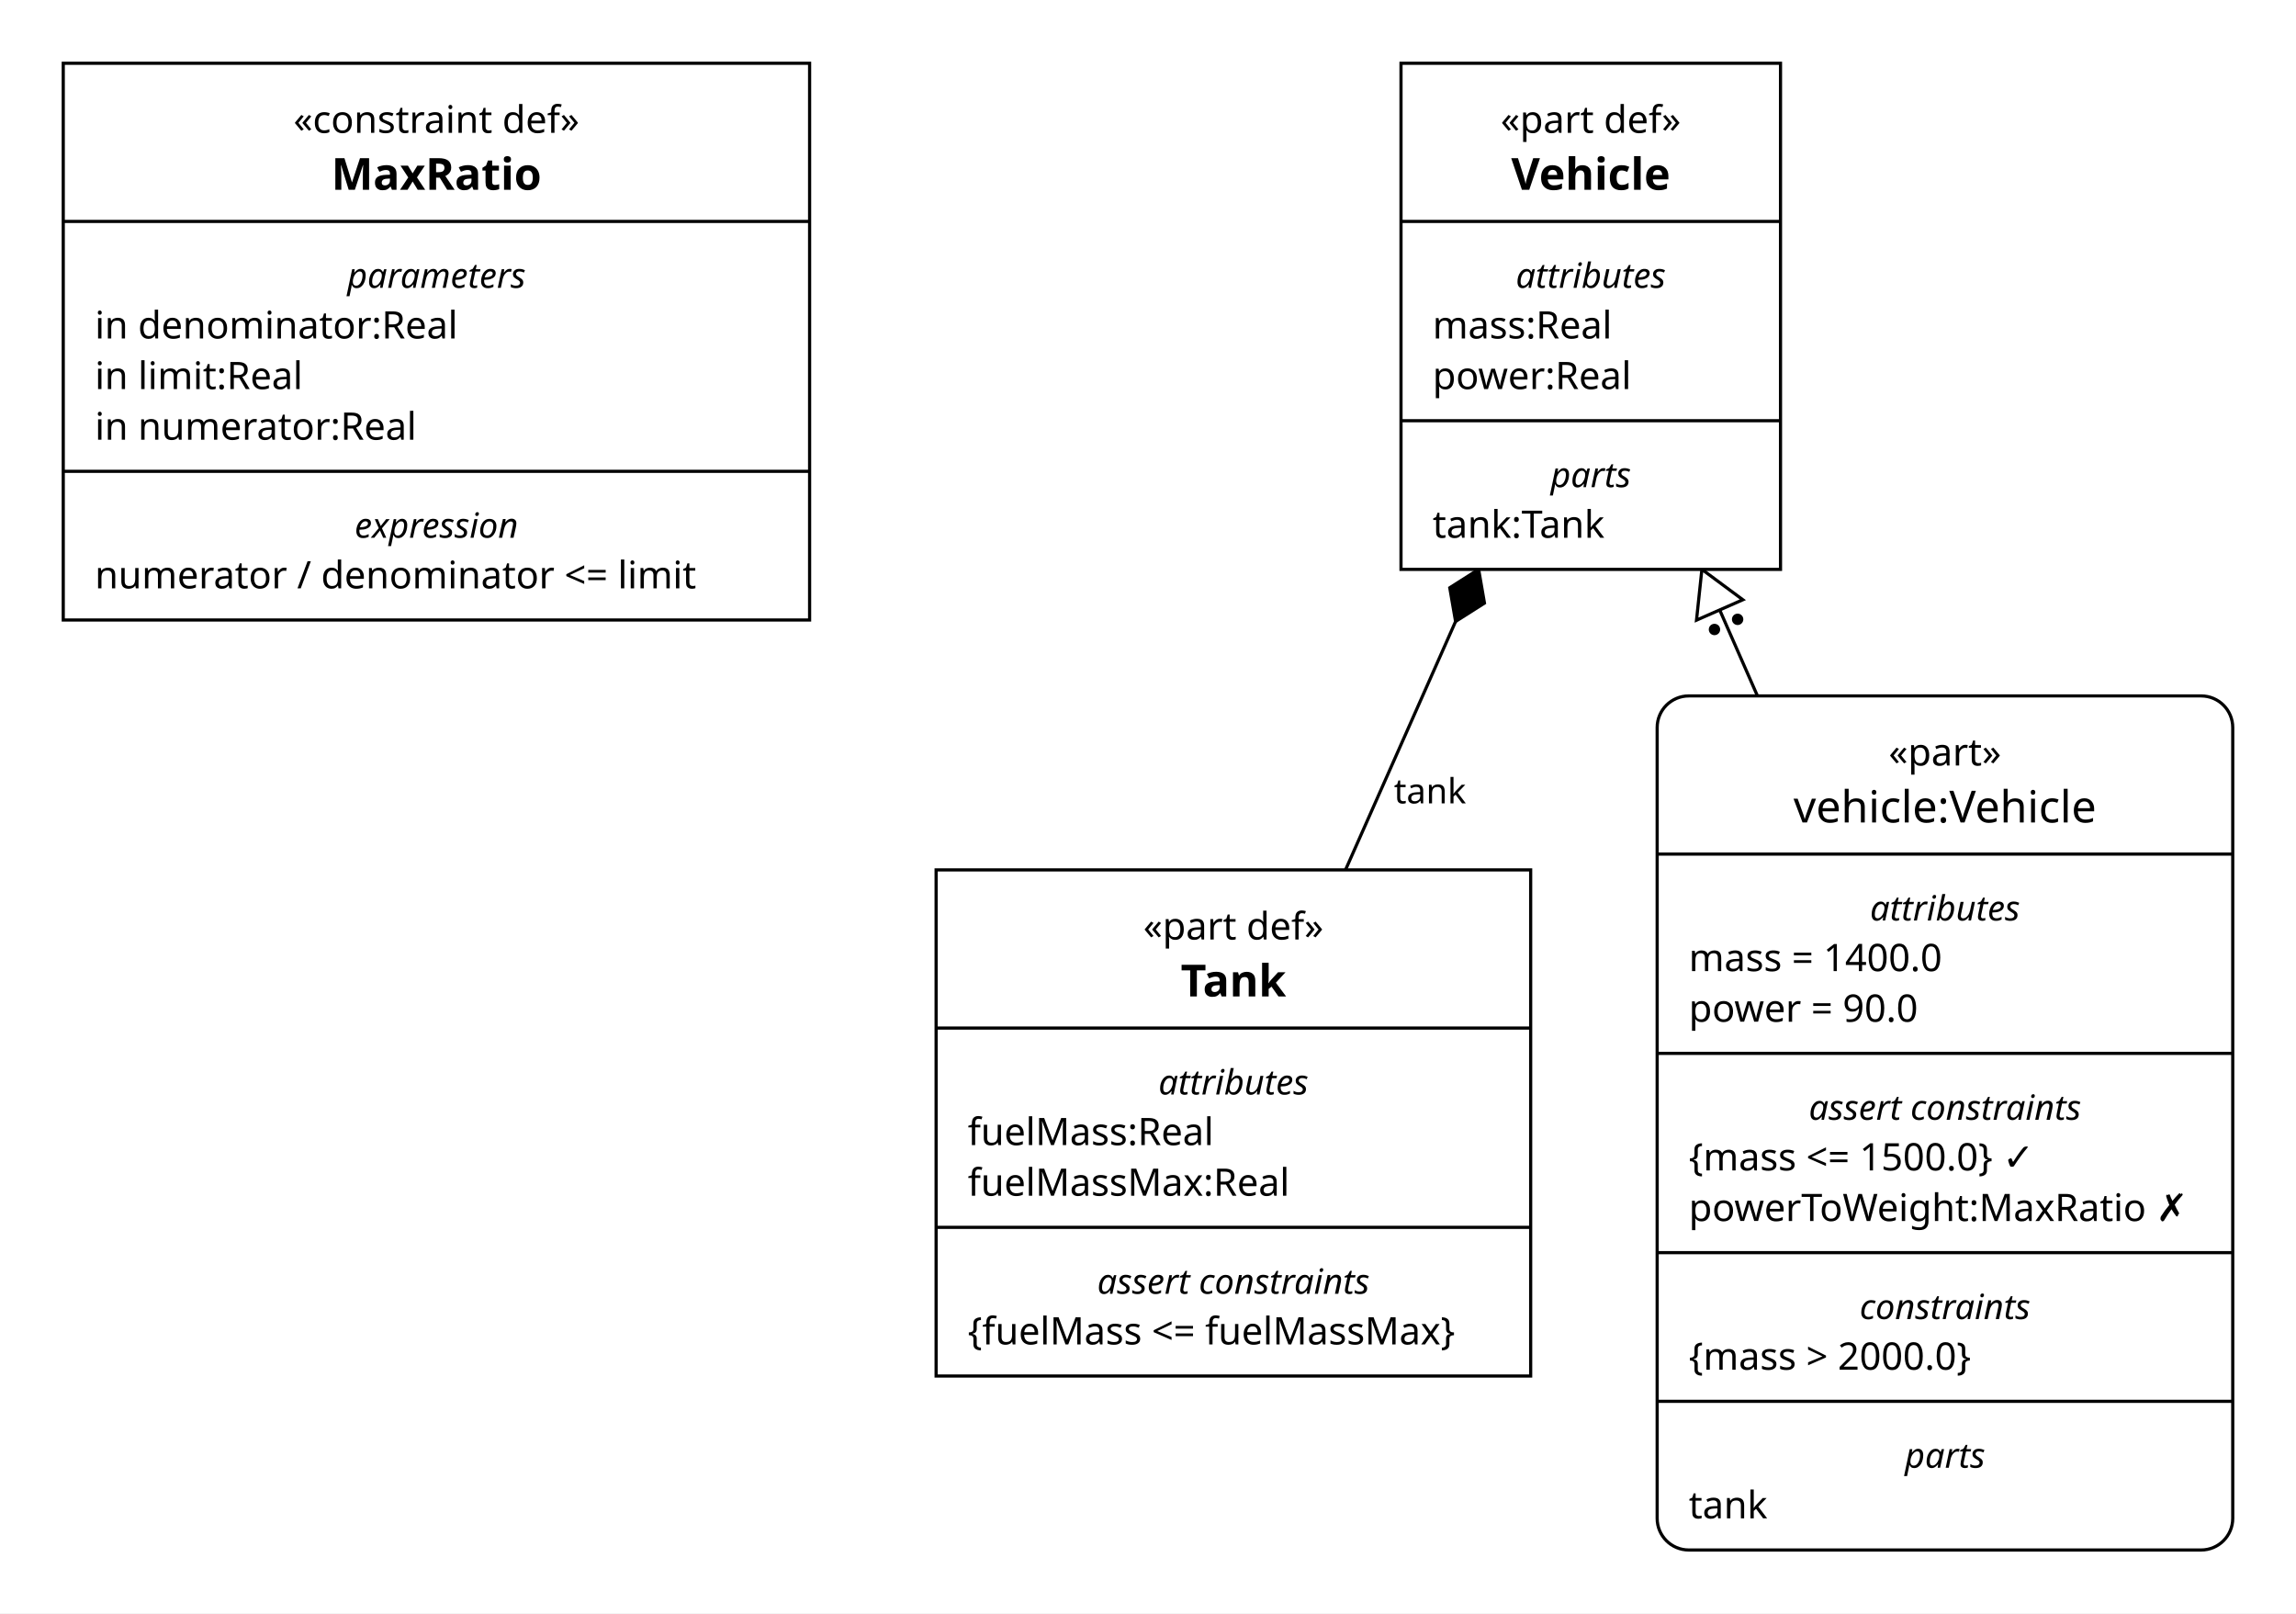
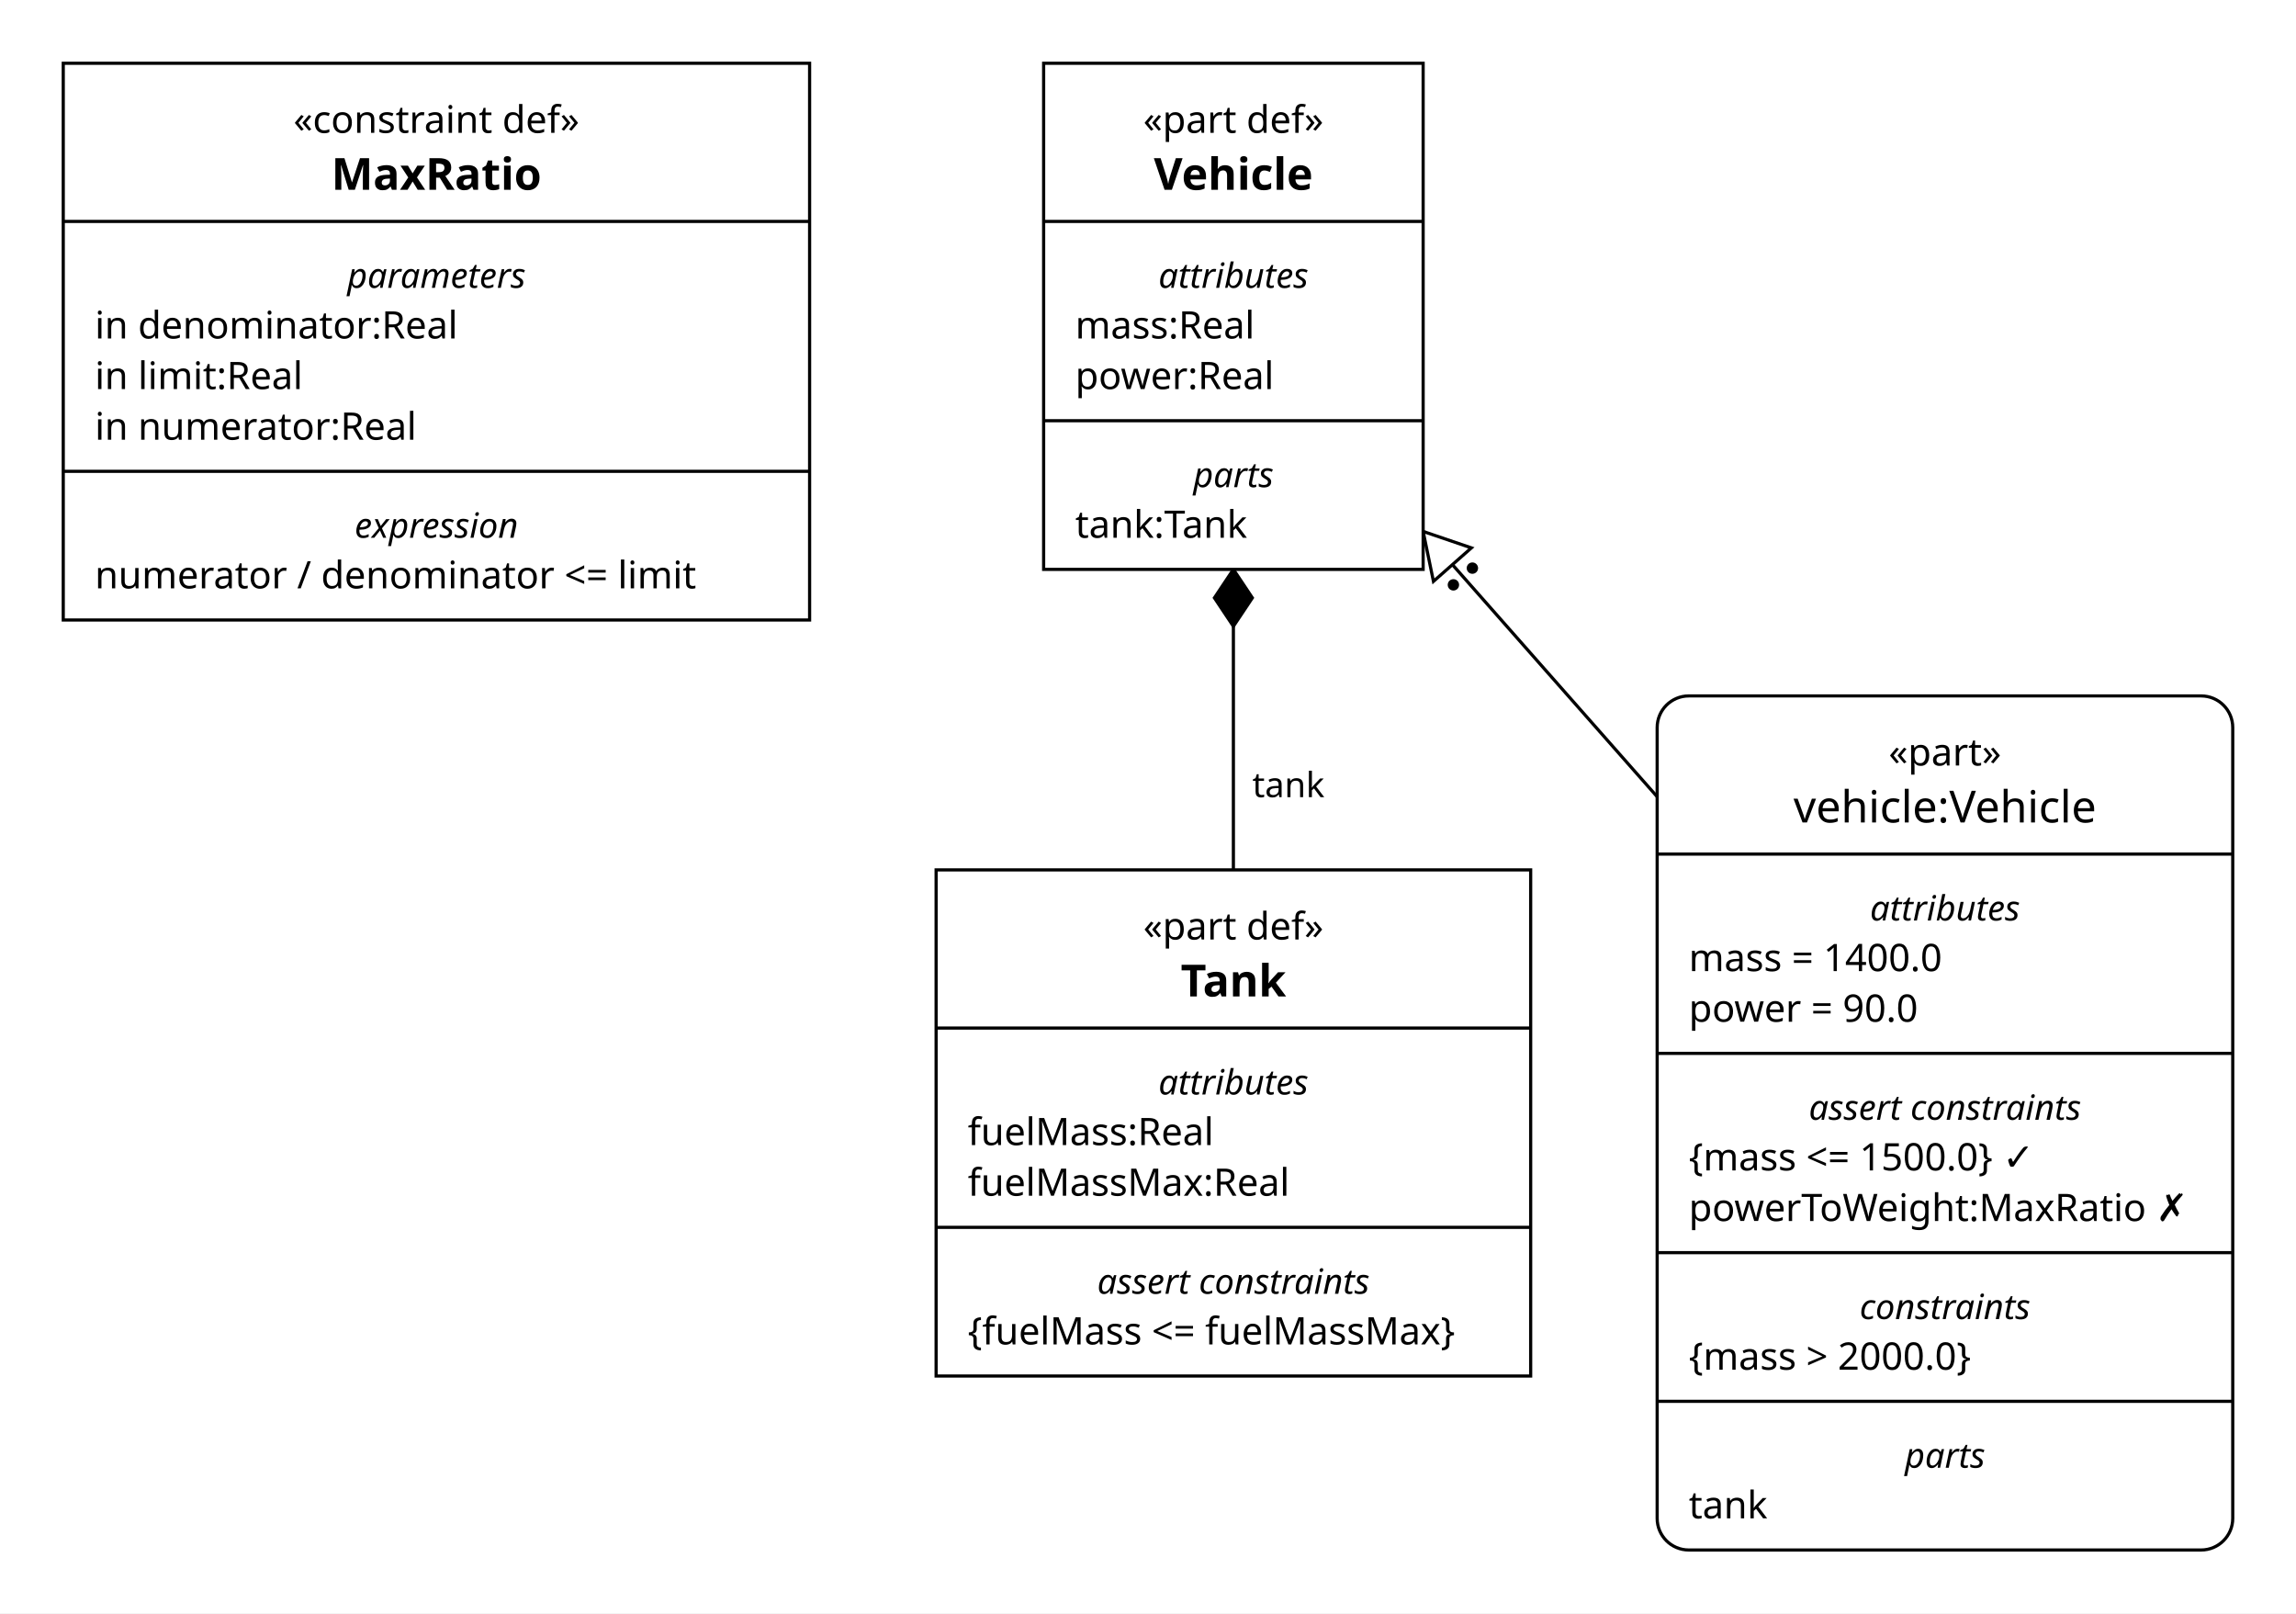
<svg xmlns="http://www.w3.org/2000/svg" width="726" height="510" viewBox="0 0 726 510" font-family="sans-serif">
  <rect x="0" y="0" width="726" height="510" fill="#ffffff" />
-   <polyline points="460.26,196.46 425.45,275" fill="none" stroke="#000000" />
-   <polygon points="467.55,180 458.42,185.8 460.26,196.46 469.39,190.66" fill="#000000" stroke="#000000" />
-   <text x="440.77" y="253.97" text-anchor="start" font-size="11">tank</text>
-   <polyline points="555.71,220 543.77,192.82" fill="none" stroke="#000000" />
-   <polygon points="538.14,180 551.09,189.6 536.44,196.04" fill="#ffffff" stroke="#000000" />
-   <circle cx="549.44" cy="195.79" r="1.8" fill="#000000" />
-   <circle cx="542.12" cy="199" r="1.8" fill="#000000" />
+   <polyline points="390,198 390,275" fill="none" stroke="#000000" />
+   <polygon points="390,180 384,189 390,198 396,189" fill="#000000" stroke="#000000" />
+   <text x="396" y="252" text-anchor="start" font-size="11">tank</text>
+   <polyline points="524,251.87 459.26,178.5" fill="none" stroke="#000000" />
+   <polygon points="450,168 465.26,173.2 453.26,183.79" fill="#ffffff" stroke="#000000" />
+   <circle cx="465.57" cy="179.6" r="1.8" fill="#000000" />
+   <circle cx="459.57" cy="184.89" r="1.8" fill="#000000" />
  <rect x="20" y="20" width="236" height="176" fill="#ffffff" stroke="#000000" />
  <text x="138" y="42" text-anchor="middle" font-size="12">«constraint def»</text>
  <text x="138" y="60" text-anchor="middle" font-size="14" font-weight="bold">MaxRatio</text>
  <polyline points="20,70 256,70" fill="none" stroke="#000000" />
  <text x="138" y="91" text-anchor="middle" font-size="11" font-style="italic">parameters</text>
  <text x="30" y="107" text-anchor="start" font-size="12">in denominator:Real</text>
  <text x="30" y="123" text-anchor="start" font-size="12">in limit:Real</text>
  <text x="30" y="139" text-anchor="start" font-size="12">in numerator:Real</text>
  <polyline points="20,149 256,149" fill="none" stroke="#000000" />
  <text x="138" y="170" text-anchor="middle" font-size="11" font-style="italic">expression</text>
  <text x="30" y="186" text-anchor="start" font-size="12">numerator / denominator &lt;= limit</text>
  <rect x="296" y="275" width="188" height="160" fill="#ffffff" stroke="#000000" />
  <text x="390" y="297" text-anchor="middle" font-size="12">«part def»</text>
  <text x="390" y="315" text-anchor="middle" font-size="14" font-weight="bold">Tank</text>
  <polyline points="296,325 484,325" fill="none" stroke="#000000" />
  <text x="390" y="346" text-anchor="middle" font-size="11" font-style="italic">attributes</text>
  <text x="306" y="362" text-anchor="start" font-size="12">fuelMass:Real</text>
  <text x="306" y="378" text-anchor="start" font-size="12">fuelMassMax:Real</text>
  <polyline points="296,388 484,388" fill="none" stroke="#000000" />
  <text x="390" y="409" text-anchor="middle" font-size="11" font-style="italic">assert constraints</text>
  <text x="306" y="425" text-anchor="start" font-size="12">{fuelMass &lt;= fuelMassMax}</text>
-   <rect x="443" y="20" width="120" height="160" fill="#ffffff" stroke="#000000" />
-   <text x="503" y="42" text-anchor="middle" font-size="12">«part def»</text>
-   <text x="503" y="60" text-anchor="middle" font-size="14" font-weight="bold">Vehicle</text>
-   <polyline points="443,70 563,70" fill="none" stroke="#000000" />
-   <text x="503" y="91" text-anchor="middle" font-size="11" font-style="italic">attributes</text>
-   <text x="453" y="107" text-anchor="start" font-size="12">mass:Real</text>
-   <text x="453" y="123" text-anchor="start" font-size="12">power:Real</text>
-   <polyline points="443,133 563,133" fill="none" stroke="#000000" />
-   <text x="503" y="154" text-anchor="middle" font-size="11" font-style="italic">parts</text>
-   <text x="453" y="170" text-anchor="start" font-size="12">tank:Tank</text>
+   <rect x="330" y="20" width="120" height="160" fill="#ffffff" stroke="#000000" />
+   <text x="390" y="42" text-anchor="middle" font-size="12">«part def»</text>
+   <text x="390" y="60" text-anchor="middle" font-size="14" font-weight="bold">Vehicle</text>
+   <polyline points="330,70 450,70" fill="none" stroke="#000000" />
+   <text x="390" y="91" text-anchor="middle" font-size="11" font-style="italic">attributes</text>
+   <text x="340" y="107" text-anchor="start" font-size="12">mass:Real</text>
+   <text x="340" y="123" text-anchor="start" font-size="12">power:Real</text>
+   <polyline points="330,133 450,133" fill="none" stroke="#000000" />
+   <text x="390" y="154" text-anchor="middle" font-size="11" font-style="italic">parts</text>
+   <text x="340" y="170" text-anchor="start" font-size="12">tank:Tank</text>
  <rect x="524" y="220" width="182" height="270" rx="10" fill="#ffffff" stroke="#000000" />
  <text x="615" y="242" text-anchor="middle" font-size="12">«part»</text>
  <text x="615" y="260" text-anchor="middle" font-size="14">vehicle:Vehicle</text>
  <polyline points="524,270 706,270" fill="none" stroke="#000000" />
  <text x="615" y="291" text-anchor="middle" font-size="11" font-style="italic">attributes</text>
  <text x="534" y="307" text-anchor="start" font-size="12">mass = 1400.0</text>
  <text x="534" y="323" text-anchor="start" font-size="12">power = 90.0</text>
  <polyline points="524,333 706,333" fill="none" stroke="#000000" />
  <text x="615" y="354" text-anchor="middle" font-size="11" font-style="italic">assert constraints</text>
  <text x="534" y="370" text-anchor="start" font-size="12">{mass &lt;= 1500.0} ✓</text>
  <text x="534" y="386" text-anchor="start" font-size="12">powerToWeight:MaxRatio ✗</text>
  <polyline points="524,396 706,396" fill="none" stroke="#000000" />
  <text x="615" y="417" text-anchor="middle" font-size="11" font-style="italic">constraints</text>
  <text x="534" y="433" text-anchor="start" font-size="12">{mass &gt; 2000.0}</text>
  <polyline points="524,443 706,443" fill="none" stroke="#000000" />
  <text x="615" y="464" text-anchor="middle" font-size="11" font-style="italic">parts</text>
  <text x="534" y="480" text-anchor="start" font-size="12">tank</text>
</svg>
